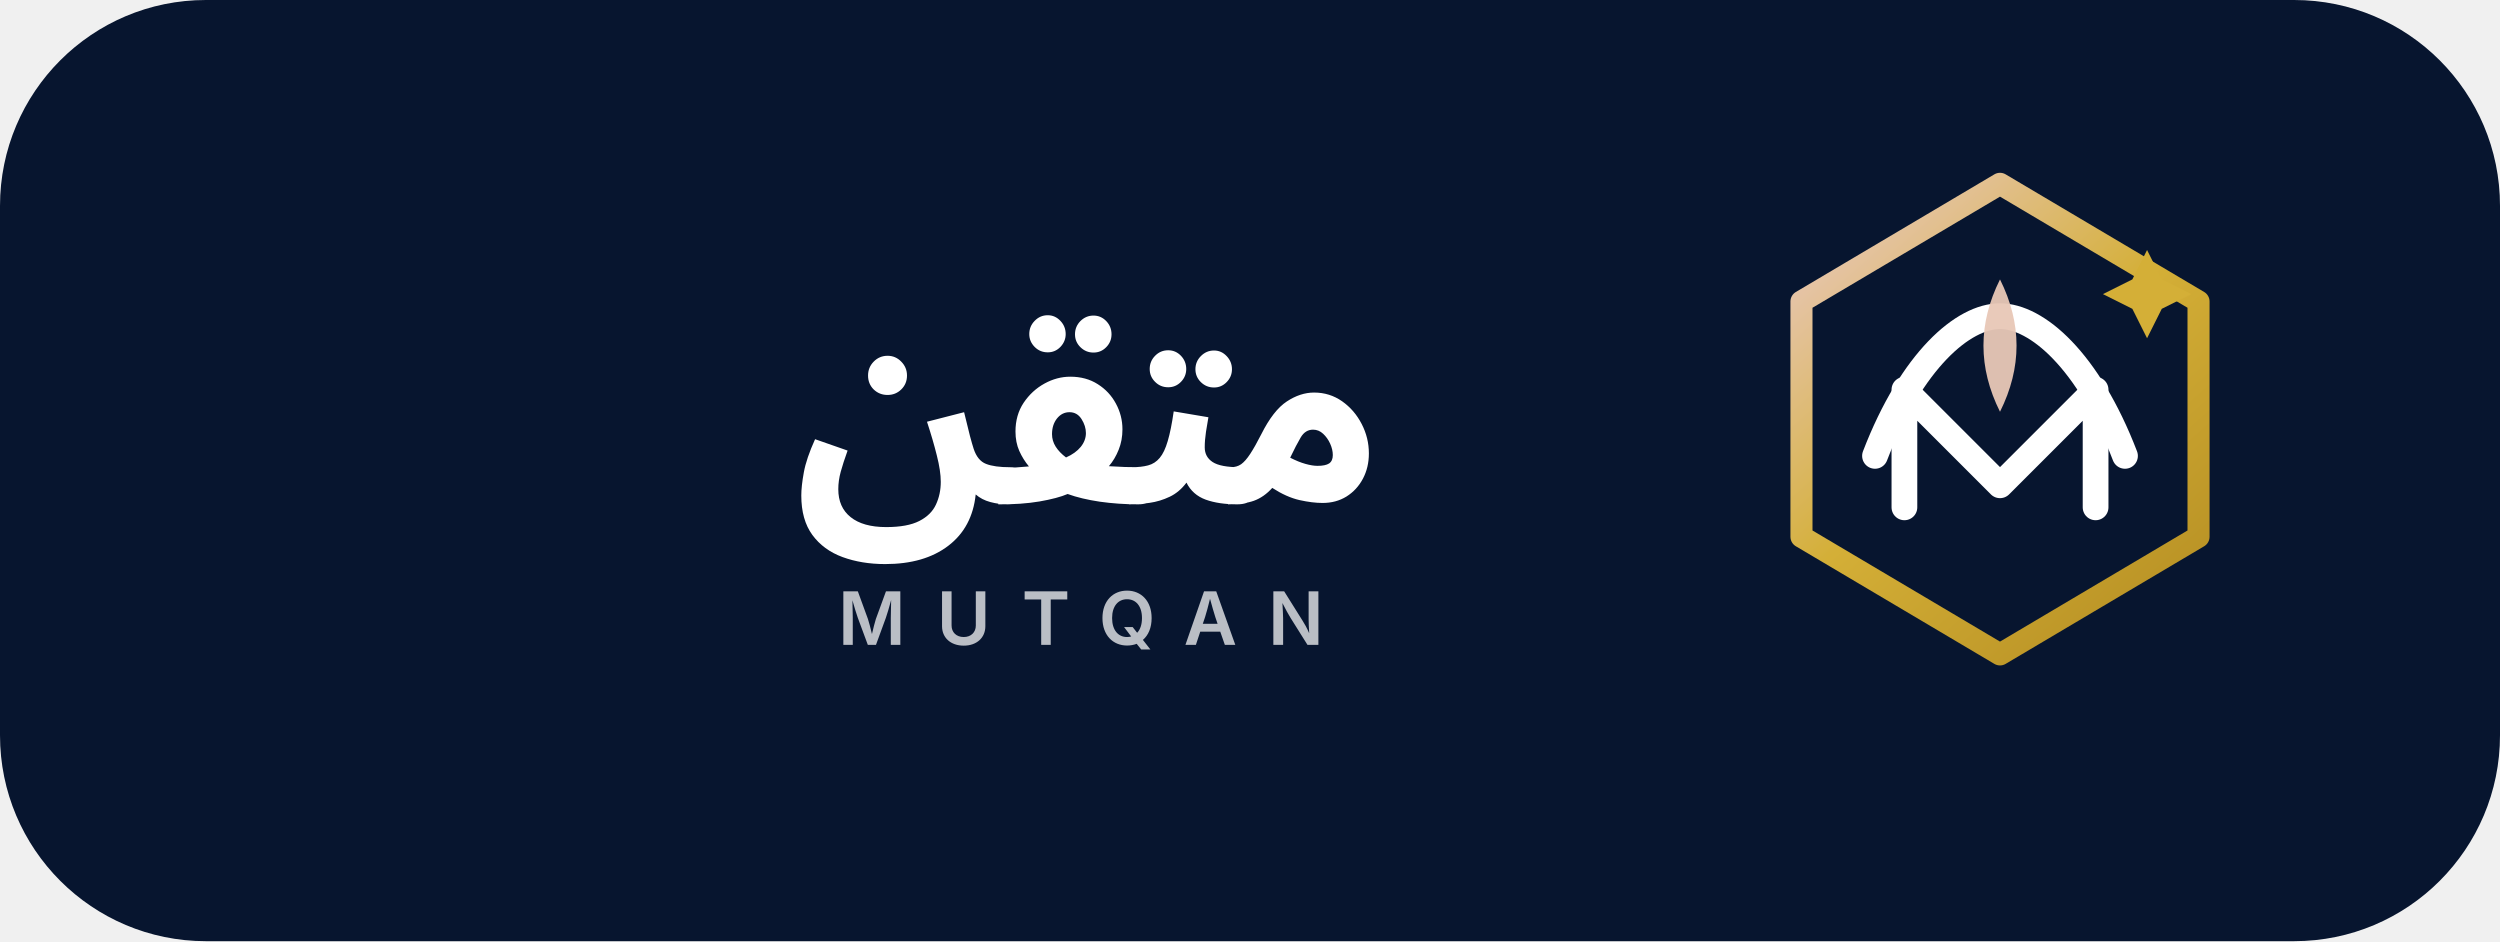
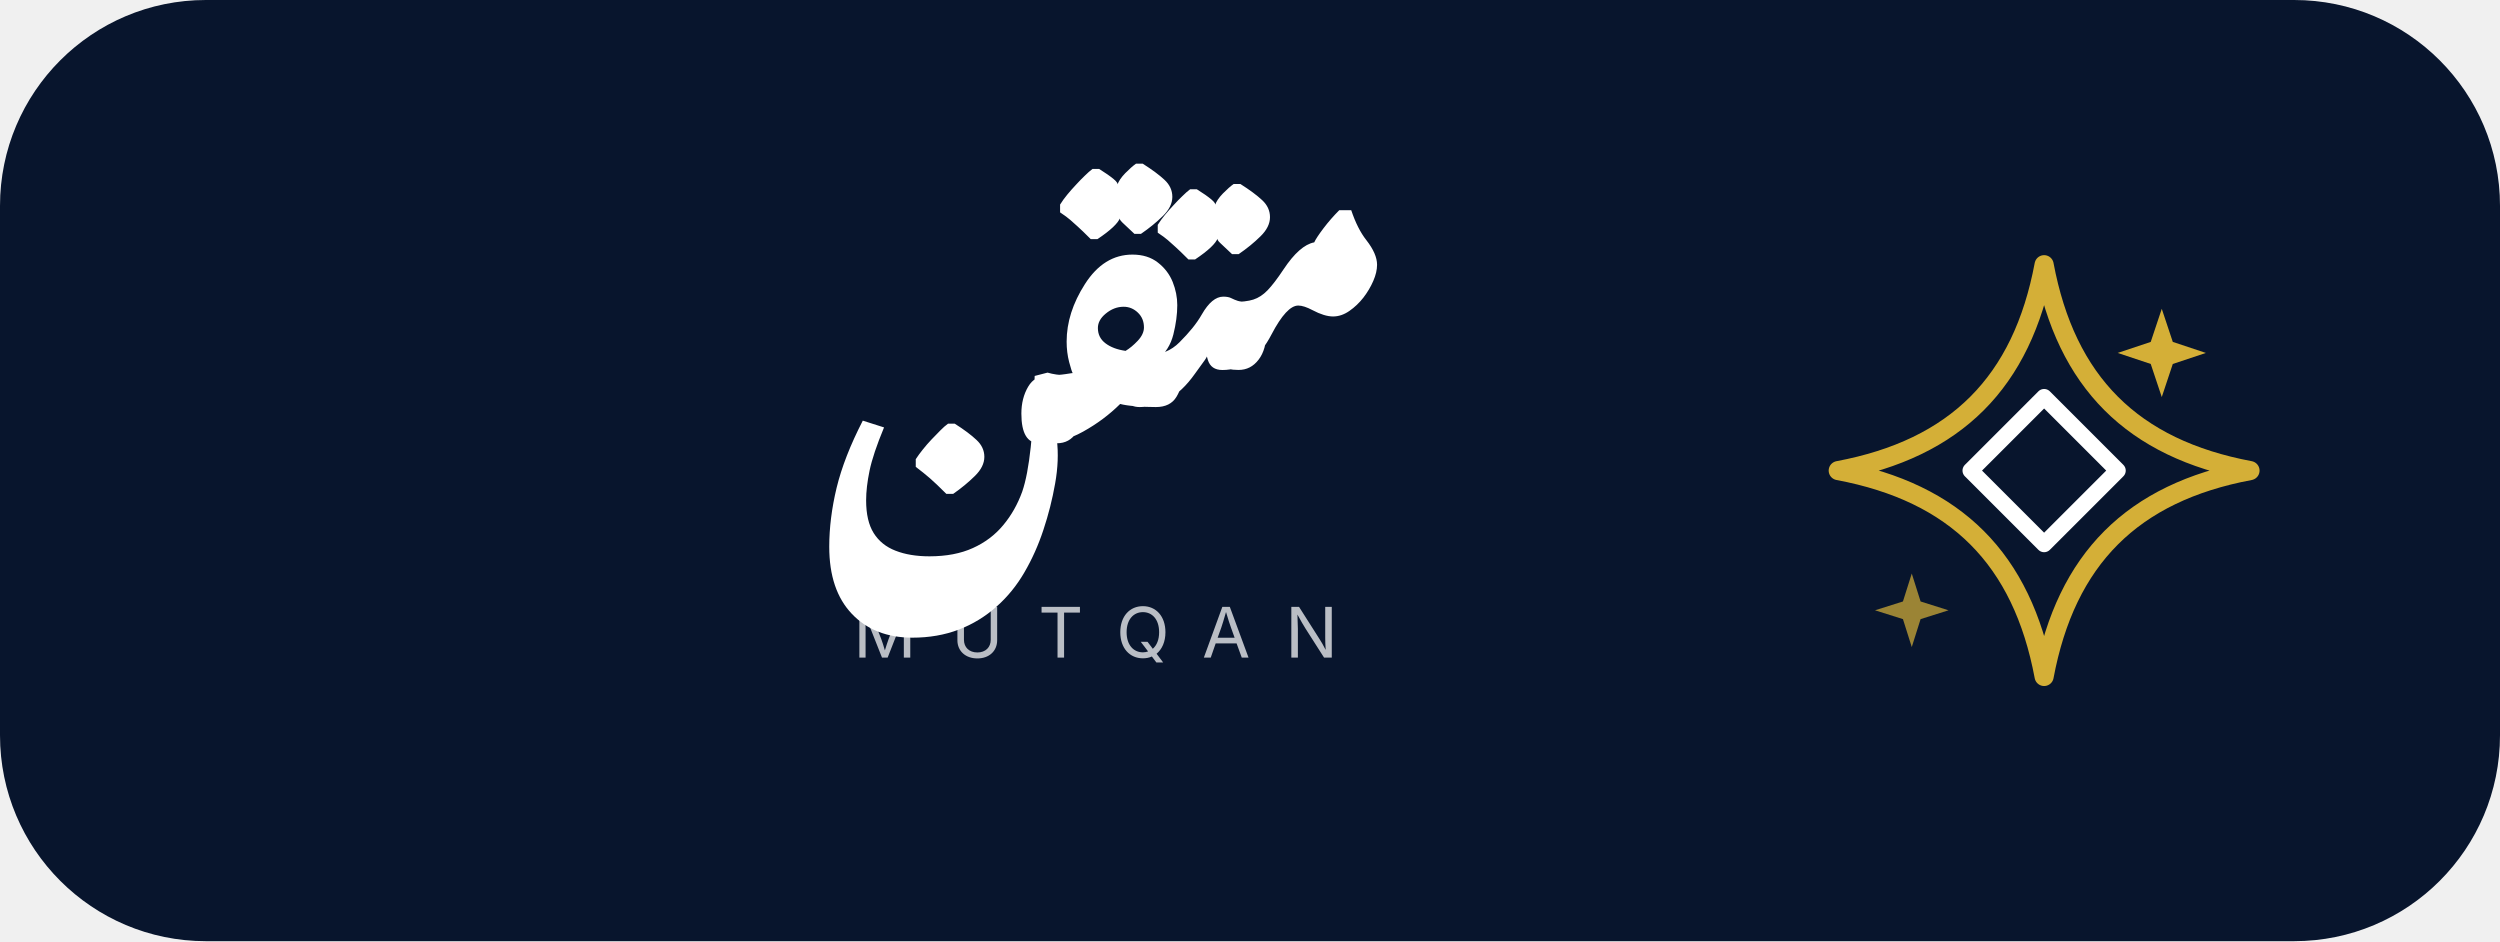
<svg xmlns="http://www.w3.org/2000/svg" width="340" height="128" viewBox="0 0 340 128" fill="none" role="img" aria-label="Mutqan white logo on navy background">
-   <rect width="340" height="128" rx="28" fill="#07152F" />
-   <defs>
-     <linearGradient id="g" x1="248" y1="30" x2="296" y2="84" gradientUnits="userSpaceOnUse">
-       <stop stop-color="#E8C7B7" />
-       <stop offset="0.48" stop-color="#D4AF37" />
-       <stop offset="1" stop-color="#B89124" />
-     </linearGradient>
-   </defs>
-   <path d="M272 25L299 41V73L272 89L245 73V41L272 25Z" stroke="url(#g)" stroke-width="3" stroke-linejoin="round" />
-   <path d="M255 62C260 49 267 43 272 43C277 43 284 49 289 62" stroke="#FFFFFF" stroke-width="3.5" stroke-linecap="round" stroke-linejoin="round" />
-   <path d="M259 69V53L272 66L285 53V69" stroke="#FFFFFF" stroke-width="3.5" stroke-linecap="round" stroke-linejoin="round" />
-   <path d="M272 38C269 44 269 50 272 56C275 50 275 44 272 38Z" fill="#E8C7B7" opacity="0.95" />
-   <path d="M292 34L294 38L298 40L294 42L292 46L290 42L286 40L290 38L292 34Z" fill="#D4AF37" />
-   <text x="148" y="58" text-anchor="middle" dominant-baseline="middle" fill="#FFFFFF" style="font-family:'IBM Plex Sans Arabic','Tajawal','Noto Sans Arabic',sans-serif;font-size:36px;font-weight:800;letter-spacing:-0.035em">متقن</text>
-   <text x="147" y="84" text-anchor="middle" dominant-baseline="middle" fill="rgba(255,255,255,0.72)" style="font-family:'Inter',system-ui,sans-serif;font-size:10px;font-weight:600;letter-spacing:0.42em">MUTQAN</text>
+   <rect width="340" height="128" rx="28" fill="#08152D" />
+   <g transform="translate(248 34)">
+     <path d="M30 2C33 18 42 27 58 30C42 33 33 42 30 58C27 42 18 33 2 30C18 27 27 18 30 2Z" stroke="#D4AF37" stroke-width="2.6" stroke-linecap="round" stroke-linejoin="round" />
+     <path d="M30 20L40 30L30 40L20 30L30 20Z" stroke="#FFFFFF" stroke-width="2.2" stroke-linecap="round" stroke-linejoin="round" />
+     <path d="M46 8L47.5 12.5L52 14L47.5 15.5L46 20L44.5 15.5L40 14L44.5 12.5L46 8Z" fill="#D4AF37" />
+     <path d="M12 44L13.2 47.8L17 49L13.2 50.2L12 54L10.8 50.2L7 49L10.8 47.8L12 44Z" fill="#D4AF37" opacity="0.72" />
+   </g>
+   <text x="150" y="58" text-anchor="middle" dominant-baseline="middle" fill="#FFFFFF" style="font-family:'Aref Ruqaa','Noto Nastaliq Urdu','IBM Plex Sans Arabic','Tajawal','Noto Sans Arabic',sans-serif;font-size:40px;font-weight:700;letter-spacing:-0.055em">متقن</text>
+   <text x="149" y="86" text-anchor="middle" dominant-baseline="middle" fill="rgba(255,255,255,0.72)" style="font-family:'Inter',system-ui,sans-serif;font-size:9.5px;font-weight:400;letter-spacing:0.5em">MUTQAN</text>
</svg>
